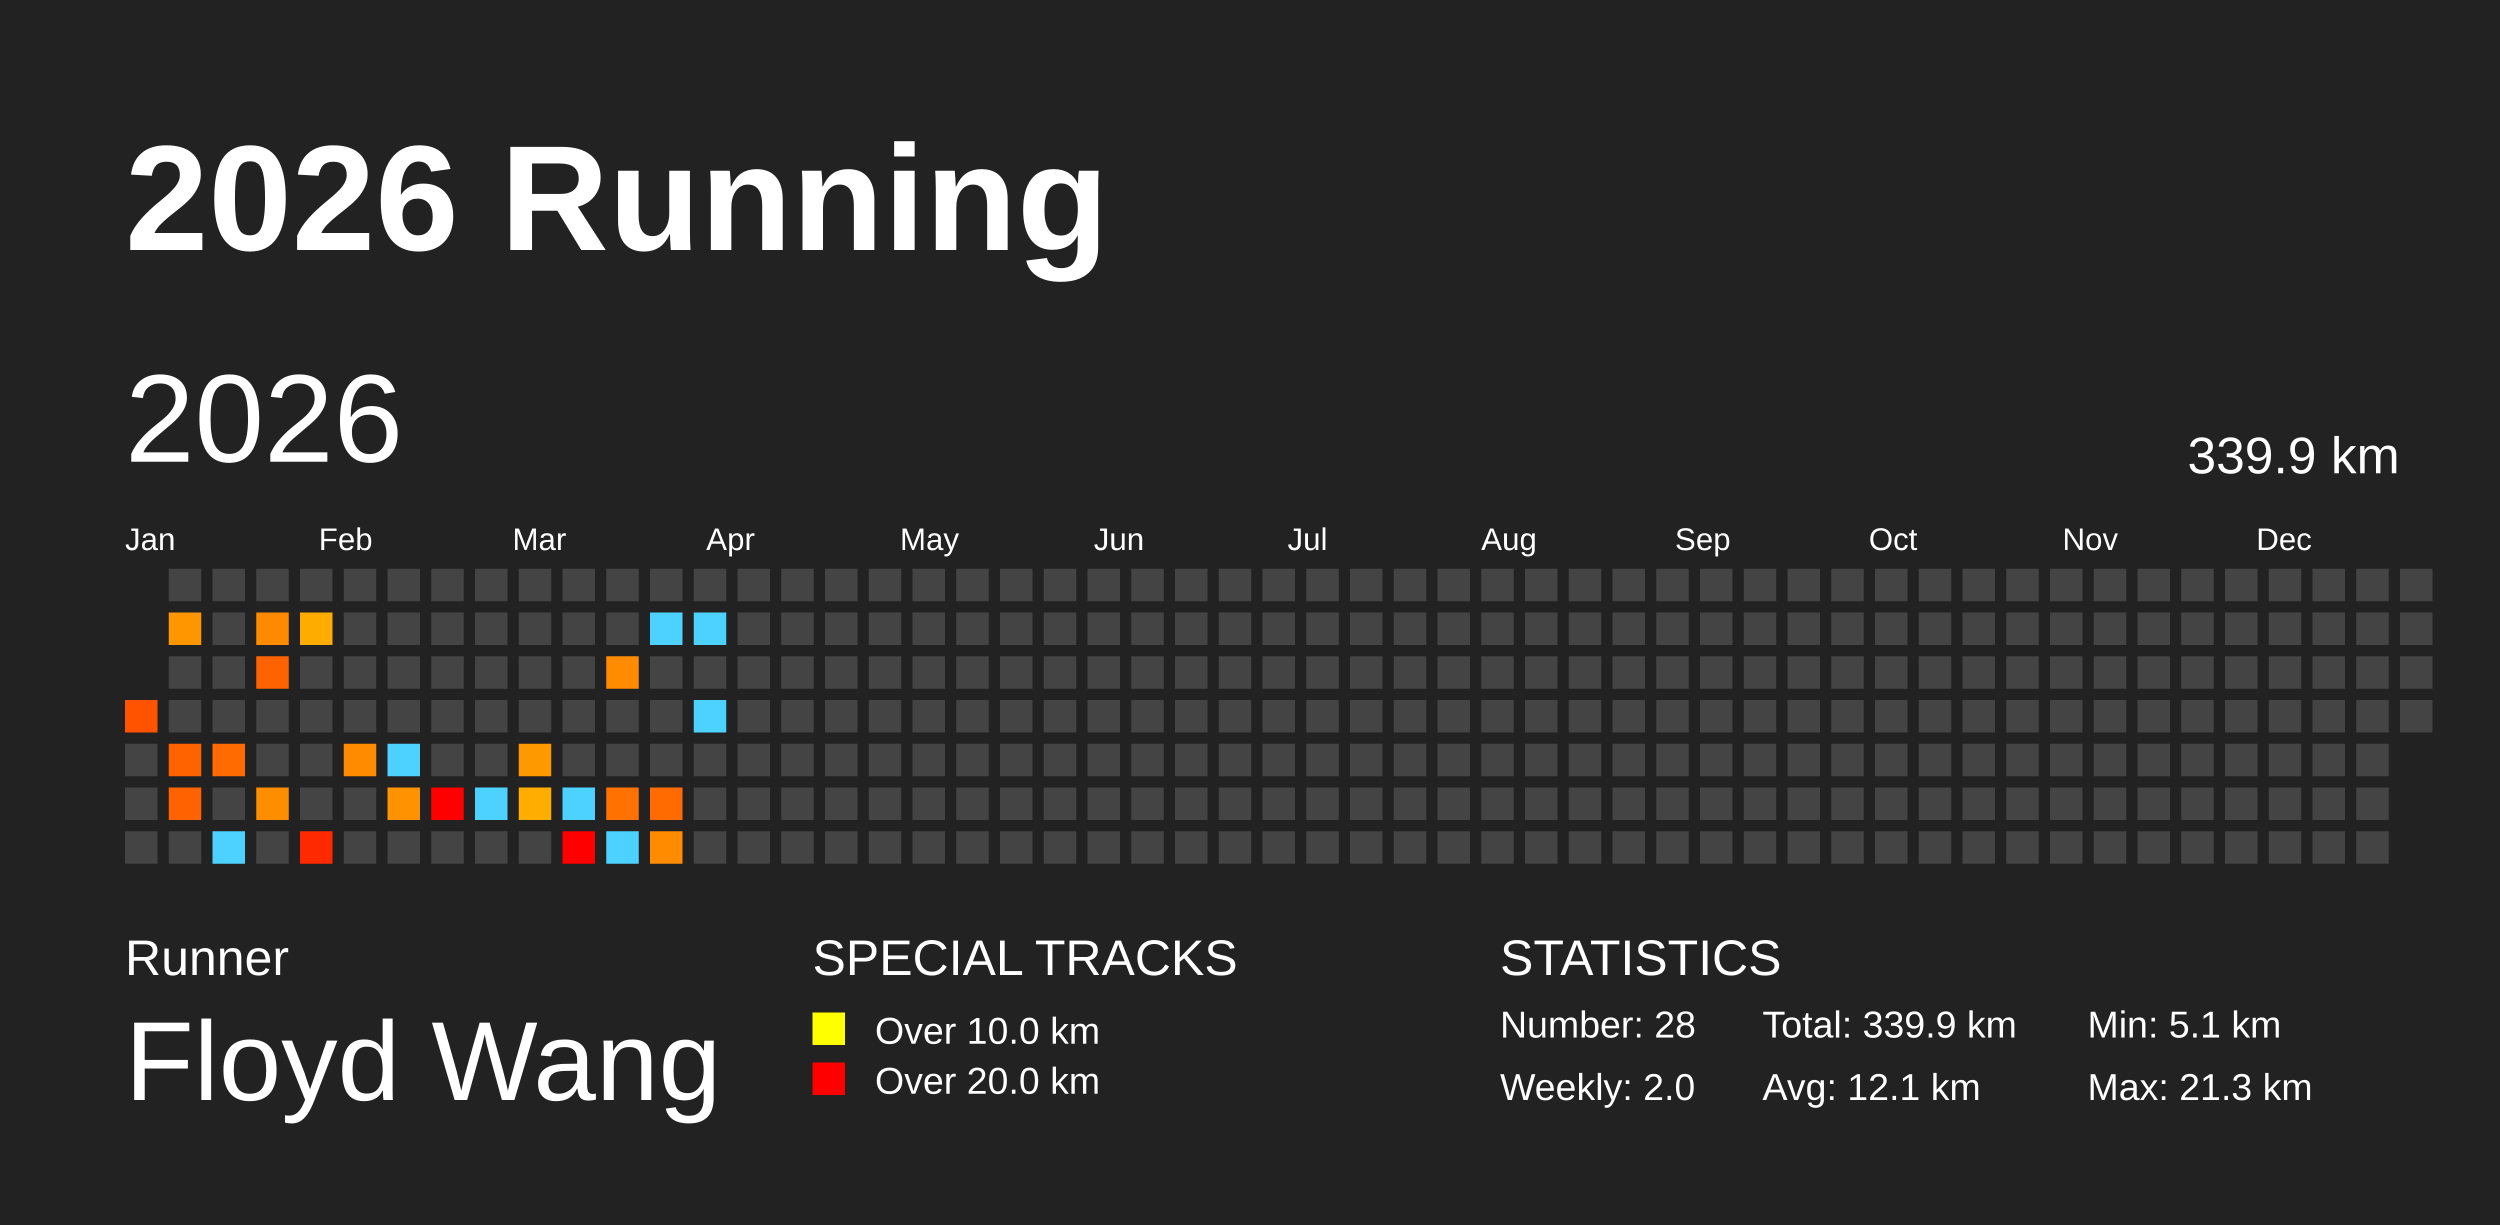
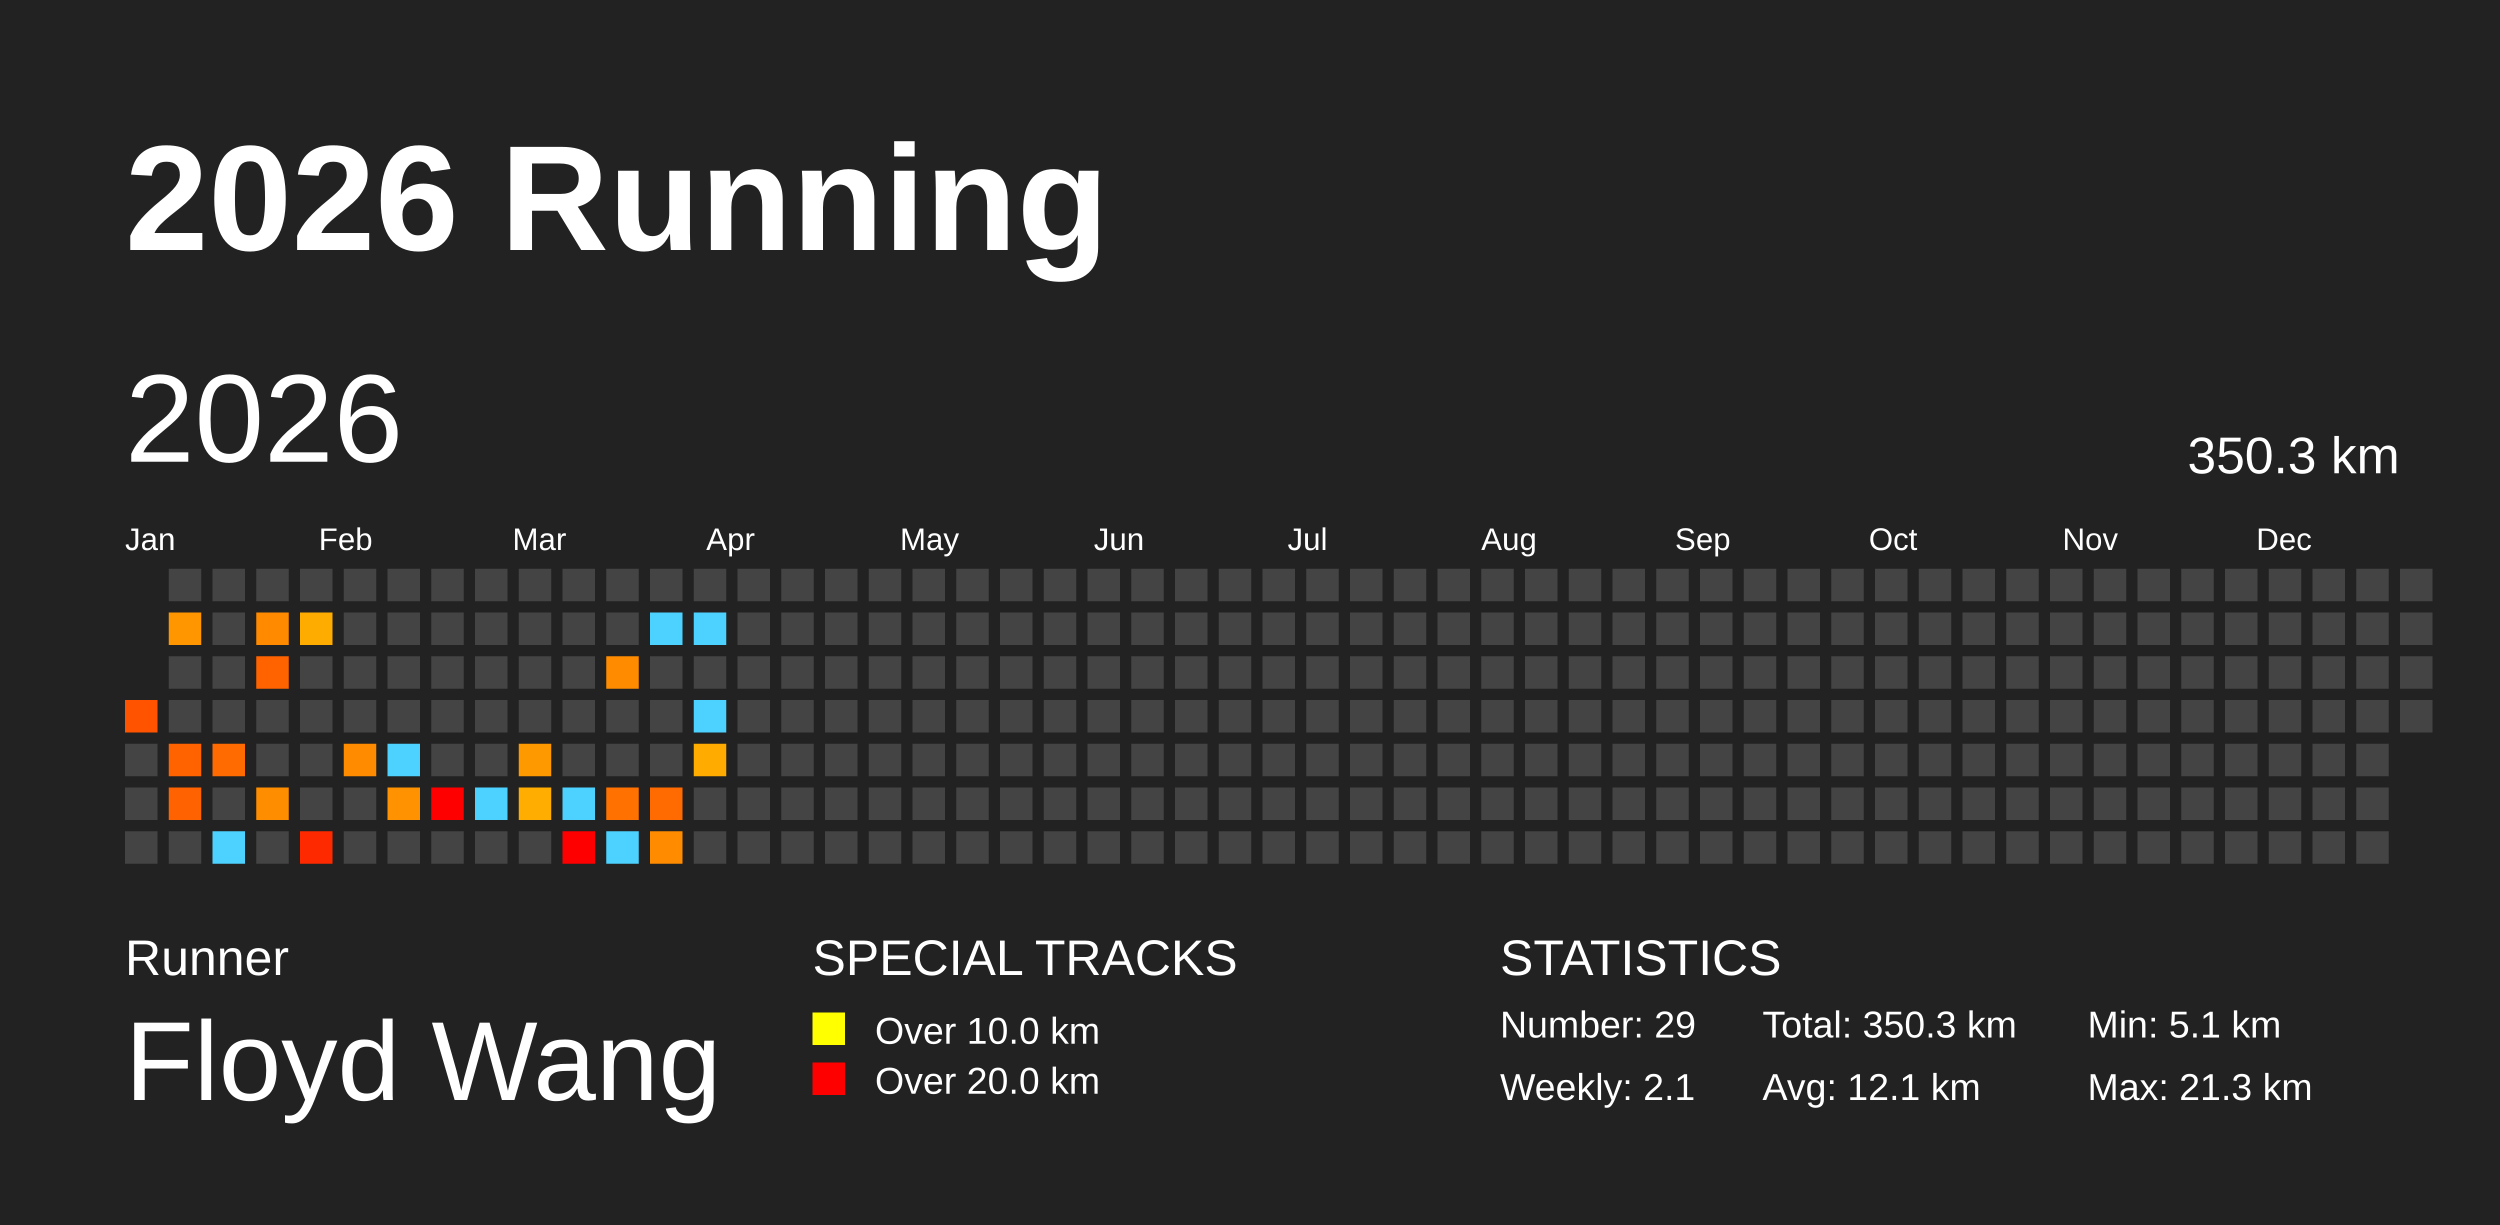
<svg xmlns="http://www.w3.org/2000/svg" baseProfile="full" height="98mm" version="1.1" viewBox="0,0,200,98" width="200mm">
  <defs />
  <rect fill="#222222" height="98" width="200" x="0" y="0" />
  <text fill="#FFFFFF" style="font-size:12px; font-family:Arial; font-weight:bold;" x="10" y="20">2026 Running</text>
  <text fill="#FFFFFF" style="font-size:4px; font-family:Arial" x="10" y="78">Runner</text>
  <text fill="#FFFFFF" style="font-size:9px; font-family:Arial" x="10" y="88">Floyd Wang</text>
  <text fill="#FFFFFF" style="font-size:4px; font-family:Arial" x="65" y="78">SPECIAL TRACKS</text>
  <rect fill="yellow" height="2.6" width="2.6" x="65" y="81" />
  <text fill="#FFFFFF" style="font-size:3px; font-family:Arial" x="70" y="83.5">Over 10.0 km</text>
  <rect fill="red" height="2.6" width="2.6" x="65" y="85" />
  <text fill="#FFFFFF" style="font-size:3px; font-family:Arial" x="70" y="87.5">Over 20.0 km</text>
  <text fill="#FFFFFF" style="font-size:4px; font-family:Arial" x="120" y="78">STATISTICS</text>
-   <text fill="#FFFFFF" style="font-size:3px; font-family:Arial" x="120" y="83">Number: 28</text>
-   <text fill="#FFFFFF" style="font-size:3px; font-family:Arial" x="120" y="88">Weekly: 2.0</text>
-   <text fill="#FFFFFF" style="font-size:3px; font-family:Arial" x="141" y="83">Total: 339.9 km</text>
+   <text fill="#FFFFFF" style="font-size:3px; font-family:Arial" x="120" y="83">Number: 29</text>
+   <text fill="#FFFFFF" style="font-size:3px; font-family:Arial" x="120" y="88">Weekly: 2.1</text>
+   <text fill="#FFFFFF" style="font-size:3px; font-family:Arial" x="141" y="83">Total: 350.3 km</text>
  <text fill="#FFFFFF" style="font-size:3px; font-family:Arial" x="141" y="88">Avg: 12.1 km</text>
  <text fill="#FFFFFF" style="font-size:3px; font-family:Arial" x="167" y="83">Min: 5.1 km</text>
  <text fill="#FFFFFF" style="font-size:3px; font-family:Arial" x="167" y="88">Max: 21.3 km</text>
  <text dominant-baseline="hanging" fill="#FFFFFF" style="font-size:10.0px; font-family:Arial;" x="10" y="30">2026</text>
-   <text dominant-baseline="hanging" fill="#FFFFFF" style="font-size:4.125px; font-family:Arial;" x="175" y="35">339.9 km</text>
+   <text dominant-baseline="hanging" fill="#FFFFFF" style="font-size:4.125px; font-family:Arial;" x="175" y="35">350.3 km</text>
  <text fill="#FFFFFF" style="font-size:2.5px; font-family:Arial" x="10.0" y="44">Jan</text>
  <text fill="#FFFFFF" style="font-size:2.5px; font-family:Arial" x="25.5" y="44">Feb</text>
  <text fill="#FFFFFF" style="font-size:2.5px; font-family:Arial" x="41.0" y="44">Mar</text>
  <text fill="#FFFFFF" style="font-size:2.5px; font-family:Arial" x="56.5" y="44">Apr</text>
  <text fill="#FFFFFF" style="font-size:2.5px; font-family:Arial" x="72.0" y="44">May</text>
  <text fill="#FFFFFF" style="font-size:2.5px; font-family:Arial" x="87.5" y="44">Jun</text>
  <text fill="#FFFFFF" style="font-size:2.5px; font-family:Arial" x="103.0" y="44">Jul</text>
  <text fill="#FFFFFF" style="font-size:2.5px; font-family:Arial" x="118.5" y="44">Aug</text>
  <text fill="#FFFFFF" style="font-size:2.5px; font-family:Arial" x="134.0" y="44">Sep</text>
  <text fill="#FFFFFF" style="font-size:2.5px; font-family:Arial" x="149.5" y="44">Oct</text>
  <text fill="#FFFFFF" style="font-size:2.5px; font-family:Arial" x="165.0" y="44">Nov</text>
  <text fill="#FFFFFF" style="font-size:2.5px; font-family:Arial" x="180.5" y="44">Dec</text>
  <rect fill="#ff5300" height="2.6" width="2.6" x="10.0" y="56.0" />
  <rect fill="#444444" height="2.6" width="2.6" x="10.0" y="59.5" />
  <rect fill="#444444" height="2.6" width="2.6" x="10.0" y="63.0" />
  <rect fill="#444444" height="2.6" width="2.6" x="10.0" y="66.5" />
  <rect fill="#444444" height="2.6" width="2.6" x="13.5" y="45.5" />
  <rect fill="#ff9600" height="2.6" width="2.6" x="13.5" y="49.0" />
  <rect fill="#444444" height="2.6" width="2.6" x="13.5" y="52.5" />
  <rect fill="#444444" height="2.6" width="2.6" x="13.5" y="56.0" />
  <rect fill="#ff6300" height="2.6" width="2.6" x="13.5" y="59.5" />
  <rect fill="#ff6200" height="2.6" width="2.6" x="13.5" y="63.0" />
  <rect fill="#444444" height="2.6" width="2.6" x="13.5" y="66.5" />
  <rect fill="#444444" height="2.6" width="2.6" x="17.0" y="45.5" />
  <rect fill="#444444" height="2.6" width="2.6" x="17.0" y="49.0" />
  <rect fill="#444444" height="2.6" width="2.6" x="17.0" y="52.5" />
  <rect fill="#444444" height="2.6" width="2.6" x="17.0" y="56.0" />
  <rect fill="#ff6b00" height="2.6" width="2.6" x="17.0" y="59.5" />
  <rect fill="#444444" height="2.6" width="2.6" x="17.0" y="63.0" />
  <rect fill="#4dd2ff" height="2.6" width="2.6" x="17.0" y="66.5" />
  <rect fill="#444444" height="2.6" width="2.6" x="20.5" y="45.5" />
  <rect fill="#ff8a00" height="2.6" width="2.6" x="20.5" y="49.0" />
  <rect fill="#ff6300" height="2.6" width="2.6" x="20.5" y="52.5" />
  <rect fill="#444444" height="2.6" width="2.6" x="20.5" y="56.0" />
  <rect fill="#444444" height="2.6" width="2.6" x="20.5" y="59.5" />
  <rect fill="#ff8d00" height="2.6" width="2.6" x="20.5" y="63.0" />
  <rect fill="#444444" height="2.6" width="2.6" x="20.5" y="66.5" />
  <rect fill="#444444" height="2.6" width="2.6" x="24.0" y="45.5" />
  <rect fill="#ffac00" height="2.6" width="2.6" x="24.0" y="49.0" />
  <rect fill="#444444" height="2.6" width="2.6" x="24.0" y="52.5" />
  <rect fill="#444444" height="2.6" width="2.6" x="24.0" y="56.0" />
  <rect fill="#444444" height="2.6" width="2.6" x="24.0" y="59.5" />
  <rect fill="#444444" height="2.6" width="2.6" x="24.0" y="63.0" />
  <rect fill="#ff2900" height="2.6" width="2.6" x="24.0" y="66.5" />
  <rect fill="#444444" height="2.6" width="2.6" x="27.5" y="45.5" />
  <rect fill="#444444" height="2.6" width="2.6" x="27.5" y="49.0" />
  <rect fill="#444444" height="2.6" width="2.6" x="27.5" y="52.5" />
  <rect fill="#444444" height="2.6" width="2.6" x="27.5" y="56.0" />
  <rect fill="#ff8c00" height="2.6" width="2.6" x="27.5" y="59.5" />
  <rect fill="#444444" height="2.6" width="2.6" x="27.5" y="63.0" />
  <rect fill="#444444" height="2.6" width="2.6" x="27.5" y="66.5" />
  <rect fill="#444444" height="2.6" width="2.6" x="31.0" y="45.5" />
  <rect fill="#444444" height="2.6" width="2.6" x="31.0" y="49.0" />
  <rect fill="#444444" height="2.6" width="2.6" x="31.0" y="52.5" />
  <rect fill="#444444" height="2.6" width="2.6" x="31.0" y="56.0" />
  <rect fill="#4dd2ff" height="2.6" width="2.6" x="31.0" y="59.5" />
  <rect fill="#ff9200" height="2.6" width="2.6" x="31.0" y="63.0" />
  <rect fill="#444444" height="2.6" width="2.6" x="31.0" y="66.5" />
  <rect fill="#444444" height="2.6" width="2.6" x="34.5" y="45.5" />
  <rect fill="#444444" height="2.6" width="2.6" x="34.5" y="49.0" />
  <rect fill="#444444" height="2.6" width="2.6" x="34.5" y="52.5" />
  <rect fill="#444444" height="2.6" width="2.6" x="34.5" y="56.0" />
  <rect fill="#444444" height="2.6" width="2.6" x="34.5" y="59.5" />
  <rect fill="red" height="2.6" width="2.6" x="34.5" y="63.0" />
  <rect fill="#444444" height="2.6" width="2.6" x="34.5" y="66.5" />
  <rect fill="#444444" height="2.6" width="2.6" x="38.0" y="45.5" />
  <rect fill="#444444" height="2.6" width="2.6" x="38.0" y="49.0" />
  <rect fill="#444444" height="2.6" width="2.6" x="38.0" y="52.5" />
  <rect fill="#444444" height="2.6" width="2.6" x="38.0" y="56.0" />
  <rect fill="#444444" height="2.6" width="2.6" x="38.0" y="59.5" />
  <rect fill="#4dd2ff" height="2.6" width="2.6" x="38.0" y="63.0" />
  <rect fill="#444444" height="2.6" width="2.6" x="38.0" y="66.5" />
  <rect fill="#444444" height="2.6" width="2.6" x="41.5" y="45.5" />
  <rect fill="#444444" height="2.6" width="2.6" x="41.5" y="49.0" />
  <rect fill="#444444" height="2.6" width="2.6" x="41.5" y="52.5" />
  <rect fill="#444444" height="2.6" width="2.6" x="41.5" y="56.0" />
  <rect fill="#ff9900" height="2.6" width="2.6" x="41.5" y="59.5" />
  <rect fill="#ffad00" height="2.6" width="2.6" x="41.5" y="63.0" />
  <rect fill="#444444" height="2.6" width="2.6" x="41.5" y="66.5" />
  <rect fill="#444444" height="2.6" width="2.6" x="45.0" y="45.5" />
  <rect fill="#444444" height="2.6" width="2.6" x="45.0" y="49.0" />
  <rect fill="#444444" height="2.6" width="2.6" x="45.0" y="52.5" />
  <rect fill="#444444" height="2.6" width="2.6" x="45.0" y="56.0" />
  <rect fill="#444444" height="2.6" width="2.6" x="45.0" y="59.5" />
  <rect fill="#4dd2ff" height="2.6" width="2.6" x="45.0" y="63.0" />
  <rect fill="red" height="2.6" width="2.6" x="45.0" y="66.5" />
  <rect fill="#444444" height="2.6" width="2.6" x="48.5" y="45.5" />
  <rect fill="#444444" height="2.6" width="2.6" x="48.5" y="49.0" />
  <rect fill="#ff8c00" height="2.6" width="2.6" x="48.5" y="52.5" />
  <rect fill="#444444" height="2.6" width="2.6" x="48.5" y="56.0" />
  <rect fill="#444444" height="2.6" width="2.6" x="48.5" y="59.5" />
  <rect fill="#ff7100" height="2.6" width="2.6" x="48.5" y="63.0" />
  <rect fill="#4dd2ff" height="2.6" width="2.6" x="48.5" y="66.5" />
  <rect fill="#444444" height="2.6" width="2.6" x="52.0" y="45.5" />
  <rect fill="#4dd2ff" height="2.6" width="2.6" x="52.0" y="49.0" />
  <rect fill="#444444" height="2.6" width="2.6" x="52.0" y="52.5" />
  <rect fill="#444444" height="2.6" width="2.6" x="52.0" y="56.0" />
  <rect fill="#444444" height="2.6" width="2.6" x="52.0" y="59.5" />
  <rect fill="#ff6b00" height="2.6" width="2.6" x="52.0" y="63.0" />
  <rect fill="#ff8b00" height="2.6" width="2.6" x="52.0" y="66.5" />
  <rect fill="#444444" height="2.6" width="2.6" x="55.5" y="45.5" />
  <rect fill="#4dd2ff" height="2.6" width="2.6" x="55.5" y="49.0" />
  <rect fill="#444444" height="2.6" width="2.6" x="55.5" y="52.5" />
  <rect fill="#4dd2ff" height="2.6" width="2.6" x="55.5" y="56.0" />
-   <rect fill="#444444" height="2.6" width="2.6" x="55.5" y="59.5" />
+   <rect fill="#ffab00" height="2.6" width="2.6" x="55.5" y="59.5" />
  <rect fill="#444444" height="2.6" width="2.6" x="55.5" y="63.0" />
  <rect fill="#444444" height="2.6" width="2.6" x="55.5" y="66.5" />
  <rect fill="#444444" height="2.6" width="2.6" x="59.0" y="45.5" />
  <rect fill="#444444" height="2.6" width="2.6" x="59.0" y="49.0" />
  <rect fill="#444444" height="2.6" width="2.6" x="59.0" y="52.5" />
  <rect fill="#444444" height="2.6" width="2.6" x="59.0" y="56.0" />
  <rect fill="#444444" height="2.6" width="2.6" x="59.0" y="59.5" />
  <rect fill="#444444" height="2.6" width="2.6" x="59.0" y="63.0" />
  <rect fill="#444444" height="2.6" width="2.6" x="59.0" y="66.5" />
  <rect fill="#444444" height="2.6" width="2.6" x="62.5" y="45.5" />
  <rect fill="#444444" height="2.6" width="2.6" x="62.5" y="49.0" />
  <rect fill="#444444" height="2.6" width="2.6" x="62.5" y="52.5" />
  <rect fill="#444444" height="2.6" width="2.6" x="62.5" y="56.0" />
  <rect fill="#444444" height="2.6" width="2.6" x="62.5" y="59.5" />
  <rect fill="#444444" height="2.6" width="2.6" x="62.5" y="63.0" />
  <rect fill="#444444" height="2.6" width="2.6" x="62.5" y="66.5" />
  <rect fill="#444444" height="2.6" width="2.6" x="66.0" y="45.5" />
  <rect fill="#444444" height="2.6" width="2.6" x="66.0" y="49.0" />
  <rect fill="#444444" height="2.6" width="2.6" x="66.0" y="52.5" />
  <rect fill="#444444" height="2.6" width="2.6" x="66.0" y="56.0" />
  <rect fill="#444444" height="2.6" width="2.6" x="66.0" y="59.5" />
  <rect fill="#444444" height="2.6" width="2.6" x="66.0" y="63.0" />
  <rect fill="#444444" height="2.6" width="2.6" x="66.0" y="66.5" />
  <rect fill="#444444" height="2.6" width="2.6" x="69.5" y="45.5" />
  <rect fill="#444444" height="2.6" width="2.6" x="69.5" y="49.0" />
  <rect fill="#444444" height="2.6" width="2.6" x="69.5" y="52.5" />
  <rect fill="#444444" height="2.6" width="2.6" x="69.5" y="56.0" />
  <rect fill="#444444" height="2.6" width="2.6" x="69.5" y="59.5" />
  <rect fill="#444444" height="2.6" width="2.6" x="69.5" y="63.0" />
  <rect fill="#444444" height="2.6" width="2.6" x="69.5" y="66.5" />
  <rect fill="#444444" height="2.6" width="2.6" x="73.0" y="45.5" />
  <rect fill="#444444" height="2.6" width="2.6" x="73.0" y="49.0" />
  <rect fill="#444444" height="2.6" width="2.6" x="73.0" y="52.5" />
  <rect fill="#444444" height="2.6" width="2.6" x="73.0" y="56.0" />
  <rect fill="#444444" height="2.6" width="2.6" x="73.0" y="59.5" />
  <rect fill="#444444" height="2.6" width="2.6" x="73.0" y="63.0" />
  <rect fill="#444444" height="2.6" width="2.6" x="73.0" y="66.5" />
  <rect fill="#444444" height="2.6" width="2.6" x="76.5" y="45.5" />
  <rect fill="#444444" height="2.6" width="2.6" x="76.5" y="49.0" />
  <rect fill="#444444" height="2.6" width="2.6" x="76.5" y="52.5" />
  <rect fill="#444444" height="2.6" width="2.6" x="76.5" y="56.0" />
  <rect fill="#444444" height="2.6" width="2.6" x="76.5" y="59.5" />
  <rect fill="#444444" height="2.6" width="2.6" x="76.5" y="63.0" />
  <rect fill="#444444" height="2.6" width="2.6" x="76.5" y="66.5" />
  <rect fill="#444444" height="2.6" width="2.6" x="80.0" y="45.5" />
  <rect fill="#444444" height="2.6" width="2.6" x="80.0" y="49.0" />
  <rect fill="#444444" height="2.6" width="2.6" x="80.0" y="52.5" />
  <rect fill="#444444" height="2.6" width="2.6" x="80.0" y="56.0" />
  <rect fill="#444444" height="2.6" width="2.6" x="80.0" y="59.5" />
  <rect fill="#444444" height="2.6" width="2.6" x="80.0" y="63.0" />
  <rect fill="#444444" height="2.6" width="2.6" x="80.0" y="66.5" />
  <rect fill="#444444" height="2.6" width="2.6" x="83.5" y="45.5" />
  <rect fill="#444444" height="2.6" width="2.6" x="83.5" y="49.0" />
  <rect fill="#444444" height="2.6" width="2.6" x="83.5" y="52.5" />
  <rect fill="#444444" height="2.6" width="2.6" x="83.5" y="56.0" />
  <rect fill="#444444" height="2.6" width="2.6" x="83.5" y="59.5" />
  <rect fill="#444444" height="2.6" width="2.6" x="83.5" y="63.0" />
  <rect fill="#444444" height="2.6" width="2.6" x="83.5" y="66.5" />
  <rect fill="#444444" height="2.6" width="2.6" x="87.0" y="45.5" />
  <rect fill="#444444" height="2.6" width="2.6" x="87.0" y="49.0" />
  <rect fill="#444444" height="2.6" width="2.6" x="87.0" y="52.5" />
  <rect fill="#444444" height="2.6" width="2.6" x="87.0" y="56.0" />
  <rect fill="#444444" height="2.6" width="2.6" x="87.0" y="59.5" />
  <rect fill="#444444" height="2.6" width="2.6" x="87.0" y="63.0" />
  <rect fill="#444444" height="2.6" width="2.6" x="87.0" y="66.5" />
  <rect fill="#444444" height="2.6" width="2.6" x="90.5" y="45.5" />
  <rect fill="#444444" height="2.6" width="2.6" x="90.5" y="49.0" />
  <rect fill="#444444" height="2.6" width="2.6" x="90.5" y="52.5" />
  <rect fill="#444444" height="2.6" width="2.6" x="90.5" y="56.0" />
  <rect fill="#444444" height="2.6" width="2.6" x="90.5" y="59.5" />
  <rect fill="#444444" height="2.6" width="2.6" x="90.5" y="63.0" />
  <rect fill="#444444" height="2.6" width="2.6" x="90.5" y="66.5" />
  <rect fill="#444444" height="2.6" width="2.6" x="94.0" y="45.5" />
  <rect fill="#444444" height="2.6" width="2.6" x="94.0" y="49.0" />
  <rect fill="#444444" height="2.6" width="2.6" x="94.0" y="52.5" />
  <rect fill="#444444" height="2.6" width="2.6" x="94.0" y="56.0" />
  <rect fill="#444444" height="2.6" width="2.6" x="94.0" y="59.5" />
  <rect fill="#444444" height="2.6" width="2.6" x="94.0" y="63.0" />
  <rect fill="#444444" height="2.6" width="2.6" x="94.0" y="66.5" />
  <rect fill="#444444" height="2.6" width="2.6" x="97.5" y="45.5" />
  <rect fill="#444444" height="2.6" width="2.6" x="97.5" y="49.0" />
  <rect fill="#444444" height="2.6" width="2.6" x="97.5" y="52.5" />
  <rect fill="#444444" height="2.6" width="2.6" x="97.5" y="56.0" />
  <rect fill="#444444" height="2.6" width="2.6" x="97.5" y="59.5" />
  <rect fill="#444444" height="2.6" width="2.6" x="97.5" y="63.0" />
  <rect fill="#444444" height="2.6" width="2.6" x="97.5" y="66.5" />
  <rect fill="#444444" height="2.6" width="2.6" x="101.0" y="45.5" />
  <rect fill="#444444" height="2.6" width="2.6" x="101.0" y="49.0" />
  <rect fill="#444444" height="2.6" width="2.6" x="101.0" y="52.5" />
  <rect fill="#444444" height="2.6" width="2.6" x="101.0" y="56.0" />
  <rect fill="#444444" height="2.6" width="2.6" x="101.0" y="59.5" />
  <rect fill="#444444" height="2.6" width="2.6" x="101.0" y="63.0" />
  <rect fill="#444444" height="2.6" width="2.6" x="101.0" y="66.5" />
  <rect fill="#444444" height="2.6" width="2.6" x="104.5" y="45.5" />
  <rect fill="#444444" height="2.6" width="2.6" x="104.5" y="49.0" />
  <rect fill="#444444" height="2.6" width="2.6" x="104.5" y="52.5" />
  <rect fill="#444444" height="2.6" width="2.6" x="104.5" y="56.0" />
  <rect fill="#444444" height="2.6" width="2.6" x="104.5" y="59.5" />
  <rect fill="#444444" height="2.6" width="2.6" x="104.5" y="63.0" />
  <rect fill="#444444" height="2.6" width="2.6" x="104.5" y="66.5" />
  <rect fill="#444444" height="2.6" width="2.6" x="108.0" y="45.5" />
  <rect fill="#444444" height="2.6" width="2.6" x="108.0" y="49.0" />
  <rect fill="#444444" height="2.6" width="2.6" x="108.0" y="52.5" />
  <rect fill="#444444" height="2.6" width="2.6" x="108.0" y="56.0" />
  <rect fill="#444444" height="2.6" width="2.6" x="108.0" y="59.5" />
  <rect fill="#444444" height="2.6" width="2.6" x="108.0" y="63.0" />
  <rect fill="#444444" height="2.6" width="2.6" x="108.0" y="66.5" />
  <rect fill="#444444" height="2.6" width="2.6" x="111.5" y="45.5" />
  <rect fill="#444444" height="2.6" width="2.6" x="111.5" y="49.0" />
  <rect fill="#444444" height="2.6" width="2.6" x="111.5" y="52.5" />
  <rect fill="#444444" height="2.6" width="2.6" x="111.5" y="56.0" />
  <rect fill="#444444" height="2.6" width="2.6" x="111.5" y="59.5" />
  <rect fill="#444444" height="2.6" width="2.6" x="111.5" y="63.0" />
  <rect fill="#444444" height="2.6" width="2.6" x="111.5" y="66.5" />
  <rect fill="#444444" height="2.6" width="2.6" x="115.0" y="45.5" />
  <rect fill="#444444" height="2.6" width="2.6" x="115.0" y="49.0" />
  <rect fill="#444444" height="2.6" width="2.6" x="115.0" y="52.5" />
  <rect fill="#444444" height="2.6" width="2.6" x="115.0" y="56.0" />
  <rect fill="#444444" height="2.6" width="2.6" x="115.0" y="59.5" />
  <rect fill="#444444" height="2.6" width="2.6" x="115.0" y="63.0" />
  <rect fill="#444444" height="2.6" width="2.6" x="115.0" y="66.5" />
  <rect fill="#444444" height="2.6" width="2.6" x="118.5" y="45.5" />
  <rect fill="#444444" height="2.6" width="2.6" x="118.5" y="49.0" />
  <rect fill="#444444" height="2.6" width="2.6" x="118.5" y="52.5" />
  <rect fill="#444444" height="2.6" width="2.6" x="118.5" y="56.0" />
  <rect fill="#444444" height="2.6" width="2.6" x="118.5" y="59.5" />
  <rect fill="#444444" height="2.6" width="2.6" x="118.5" y="63.0" />
  <rect fill="#444444" height="2.6" width="2.6" x="118.5" y="66.5" />
  <rect fill="#444444" height="2.6" width="2.6" x="122.0" y="45.5" />
  <rect fill="#444444" height="2.6" width="2.6" x="122.0" y="49.0" />
  <rect fill="#444444" height="2.6" width="2.6" x="122.0" y="52.5" />
  <rect fill="#444444" height="2.6" width="2.6" x="122.0" y="56.0" />
  <rect fill="#444444" height="2.6" width="2.6" x="122.0" y="59.5" />
  <rect fill="#444444" height="2.6" width="2.6" x="122.0" y="63.0" />
  <rect fill="#444444" height="2.6" width="2.6" x="122.0" y="66.5" />
  <rect fill="#444444" height="2.6" width="2.6" x="125.5" y="45.5" />
  <rect fill="#444444" height="2.6" width="2.6" x="125.5" y="49.0" />
  <rect fill="#444444" height="2.6" width="2.6" x="125.5" y="52.5" />
  <rect fill="#444444" height="2.6" width="2.6" x="125.5" y="56.0" />
  <rect fill="#444444" height="2.6" width="2.6" x="125.5" y="59.5" />
  <rect fill="#444444" height="2.6" width="2.6" x="125.5" y="63.0" />
  <rect fill="#444444" height="2.6" width="2.6" x="125.5" y="66.5" />
  <rect fill="#444444" height="2.6" width="2.6" x="129.0" y="45.5" />
  <rect fill="#444444" height="2.6" width="2.6" x="129.0" y="49.0" />
  <rect fill="#444444" height="2.6" width="2.6" x="129.0" y="52.5" />
  <rect fill="#444444" height="2.6" width="2.6" x="129.0" y="56.0" />
  <rect fill="#444444" height="2.6" width="2.6" x="129.0" y="59.5" />
  <rect fill="#444444" height="2.6" width="2.6" x="129.0" y="63.0" />
  <rect fill="#444444" height="2.6" width="2.6" x="129.0" y="66.5" />
  <rect fill="#444444" height="2.6" width="2.6" x="132.5" y="45.5" />
  <rect fill="#444444" height="2.6" width="2.6" x="132.5" y="49.0" />
  <rect fill="#444444" height="2.6" width="2.6" x="132.5" y="52.5" />
  <rect fill="#444444" height="2.6" width="2.6" x="132.5" y="56.0" />
  <rect fill="#444444" height="2.6" width="2.6" x="132.5" y="59.5" />
  <rect fill="#444444" height="2.6" width="2.6" x="132.5" y="63.0" />
  <rect fill="#444444" height="2.6" width="2.6" x="132.5" y="66.5" />
  <rect fill="#444444" height="2.6" width="2.6" x="136.0" y="45.5" />
  <rect fill="#444444" height="2.6" width="2.6" x="136.0" y="49.0" />
  <rect fill="#444444" height="2.6" width="2.6" x="136.0" y="52.5" />
  <rect fill="#444444" height="2.6" width="2.6" x="136.0" y="56.0" />
  <rect fill="#444444" height="2.6" width="2.6" x="136.0" y="59.5" />
  <rect fill="#444444" height="2.6" width="2.6" x="136.0" y="63.0" />
  <rect fill="#444444" height="2.6" width="2.6" x="136.0" y="66.5" />
  <rect fill="#444444" height="2.6" width="2.6" x="139.5" y="45.5" />
  <rect fill="#444444" height="2.6" width="2.6" x="139.5" y="49.0" />
  <rect fill="#444444" height="2.6" width="2.6" x="139.5" y="52.5" />
  <rect fill="#444444" height="2.6" width="2.6" x="139.5" y="56.0" />
  <rect fill="#444444" height="2.6" width="2.6" x="139.5" y="59.5" />
  <rect fill="#444444" height="2.6" width="2.6" x="139.5" y="63.0" />
  <rect fill="#444444" height="2.6" width="2.6" x="139.5" y="66.5" />
  <rect fill="#444444" height="2.6" width="2.6" x="143.0" y="45.5" />
  <rect fill="#444444" height="2.6" width="2.6" x="143.0" y="49.0" />
  <rect fill="#444444" height="2.6" width="2.6" x="143.0" y="52.5" />
  <rect fill="#444444" height="2.6" width="2.6" x="143.0" y="56.0" />
  <rect fill="#444444" height="2.6" width="2.6" x="143.0" y="59.5" />
  <rect fill="#444444" height="2.6" width="2.6" x="143.0" y="63.0" />
  <rect fill="#444444" height="2.6" width="2.6" x="143.0" y="66.5" />
  <rect fill="#444444" height="2.6" width="2.6" x="146.5" y="45.5" />
  <rect fill="#444444" height="2.6" width="2.6" x="146.5" y="49.0" />
  <rect fill="#444444" height="2.6" width="2.6" x="146.5" y="52.5" />
  <rect fill="#444444" height="2.6" width="2.6" x="146.5" y="56.0" />
  <rect fill="#444444" height="2.6" width="2.6" x="146.5" y="59.5" />
  <rect fill="#444444" height="2.6" width="2.6" x="146.5" y="63.0" />
  <rect fill="#444444" height="2.6" width="2.6" x="146.5" y="66.5" />
  <rect fill="#444444" height="2.6" width="2.6" x="150.0" y="45.5" />
  <rect fill="#444444" height="2.6" width="2.6" x="150.0" y="49.0" />
  <rect fill="#444444" height="2.6" width="2.6" x="150.0" y="52.5" />
  <rect fill="#444444" height="2.6" width="2.6" x="150.0" y="56.0" />
  <rect fill="#444444" height="2.6" width="2.6" x="150.0" y="59.5" />
  <rect fill="#444444" height="2.6" width="2.6" x="150.0" y="63.0" />
  <rect fill="#444444" height="2.6" width="2.6" x="150.0" y="66.5" />
  <rect fill="#444444" height="2.6" width="2.6" x="153.5" y="45.5" />
  <rect fill="#444444" height="2.6" width="2.6" x="153.5" y="49.0" />
  <rect fill="#444444" height="2.6" width="2.6" x="153.5" y="52.5" />
  <rect fill="#444444" height="2.6" width="2.6" x="153.5" y="56.0" />
  <rect fill="#444444" height="2.6" width="2.6" x="153.5" y="59.5" />
  <rect fill="#444444" height="2.6" width="2.6" x="153.5" y="63.0" />
  <rect fill="#444444" height="2.6" width="2.6" x="153.5" y="66.5" />
  <rect fill="#444444" height="2.6" width="2.6" x="157.0" y="45.5" />
  <rect fill="#444444" height="2.6" width="2.6" x="157.0" y="49.0" />
  <rect fill="#444444" height="2.6" width="2.6" x="157.0" y="52.5" />
  <rect fill="#444444" height="2.6" width="2.6" x="157.0" y="56.0" />
  <rect fill="#444444" height="2.6" width="2.6" x="157.0" y="59.5" />
  <rect fill="#444444" height="2.6" width="2.6" x="157.0" y="63.0" />
  <rect fill="#444444" height="2.6" width="2.6" x="157.0" y="66.5" />
  <rect fill="#444444" height="2.6" width="2.6" x="160.5" y="45.5" />
  <rect fill="#444444" height="2.6" width="2.6" x="160.5" y="49.0" />
  <rect fill="#444444" height="2.6" width="2.6" x="160.5" y="52.5" />
  <rect fill="#444444" height="2.6" width="2.6" x="160.5" y="56.0" />
  <rect fill="#444444" height="2.6" width="2.6" x="160.5" y="59.5" />
  <rect fill="#444444" height="2.6" width="2.6" x="160.5" y="63.0" />
  <rect fill="#444444" height="2.6" width="2.6" x="160.5" y="66.5" />
  <rect fill="#444444" height="2.6" width="2.6" x="164.0" y="45.5" />
  <rect fill="#444444" height="2.6" width="2.6" x="164.0" y="49.0" />
  <rect fill="#444444" height="2.6" width="2.6" x="164.0" y="52.5" />
  <rect fill="#444444" height="2.6" width="2.6" x="164.0" y="56.0" />
  <rect fill="#444444" height="2.6" width="2.6" x="164.0" y="59.5" />
  <rect fill="#444444" height="2.6" width="2.6" x="164.0" y="63.0" />
  <rect fill="#444444" height="2.6" width="2.6" x="164.0" y="66.5" />
  <rect fill="#444444" height="2.6" width="2.6" x="167.5" y="45.5" />
  <rect fill="#444444" height="2.6" width="2.6" x="167.5" y="49.0" />
  <rect fill="#444444" height="2.6" width="2.6" x="167.5" y="52.5" />
  <rect fill="#444444" height="2.6" width="2.6" x="167.5" y="56.0" />
  <rect fill="#444444" height="2.6" width="2.6" x="167.5" y="59.5" />
  <rect fill="#444444" height="2.6" width="2.6" x="167.5" y="63.0" />
  <rect fill="#444444" height="2.6" width="2.6" x="167.5" y="66.5" />
  <rect fill="#444444" height="2.6" width="2.6" x="171.0" y="45.5" />
  <rect fill="#444444" height="2.6" width="2.6" x="171.0" y="49.0" />
  <rect fill="#444444" height="2.6" width="2.6" x="171.0" y="52.5" />
  <rect fill="#444444" height="2.6" width="2.6" x="171.0" y="56.0" />
  <rect fill="#444444" height="2.6" width="2.6" x="171.0" y="59.5" />
  <rect fill="#444444" height="2.6" width="2.6" x="171.0" y="63.0" />
  <rect fill="#444444" height="2.6" width="2.6" x="171.0" y="66.5" />
  <rect fill="#444444" height="2.6" width="2.6" x="174.5" y="45.5" />
  <rect fill="#444444" height="2.6" width="2.6" x="174.5" y="49.0" />
  <rect fill="#444444" height="2.6" width="2.6" x="174.5" y="52.5" />
  <rect fill="#444444" height="2.6" width="2.6" x="174.5" y="56.0" />
  <rect fill="#444444" height="2.6" width="2.6" x="174.5" y="59.5" />
  <rect fill="#444444" height="2.6" width="2.6" x="174.5" y="63.0" />
  <rect fill="#444444" height="2.6" width="2.6" x="174.5" y="66.5" />
  <rect fill="#444444" height="2.6" width="2.6" x="178.0" y="45.5" />
  <rect fill="#444444" height="2.6" width="2.6" x="178.0" y="49.0" />
  <rect fill="#444444" height="2.6" width="2.6" x="178.0" y="52.5" />
  <rect fill="#444444" height="2.6" width="2.6" x="178.0" y="56.0" />
  <rect fill="#444444" height="2.6" width="2.6" x="178.0" y="59.5" />
  <rect fill="#444444" height="2.6" width="2.6" x="178.0" y="63.0" />
  <rect fill="#444444" height="2.6" width="2.6" x="178.0" y="66.5" />
  <rect fill="#444444" height="2.6" width="2.6" x="181.5" y="45.5" />
  <rect fill="#444444" height="2.6" width="2.6" x="181.5" y="49.0" />
  <rect fill="#444444" height="2.6" width="2.6" x="181.5" y="52.5" />
  <rect fill="#444444" height="2.6" width="2.6" x="181.5" y="56.0" />
  <rect fill="#444444" height="2.6" width="2.6" x="181.5" y="59.5" />
  <rect fill="#444444" height="2.6" width="2.6" x="181.5" y="63.0" />
  <rect fill="#444444" height="2.6" width="2.6" x="181.5" y="66.5" />
  <rect fill="#444444" height="2.6" width="2.6" x="185.0" y="45.5" />
  <rect fill="#444444" height="2.6" width="2.6" x="185.0" y="49.0" />
  <rect fill="#444444" height="2.6" width="2.6" x="185.0" y="52.5" />
  <rect fill="#444444" height="2.6" width="2.6" x="185.0" y="56.0" />
  <rect fill="#444444" height="2.6" width="2.6" x="185.0" y="59.5" />
  <rect fill="#444444" height="2.6" width="2.6" x="185.0" y="63.0" />
  <rect fill="#444444" height="2.6" width="2.6" x="185.0" y="66.5" />
  <rect fill="#444444" height="2.6" width="2.6" x="188.5" y="45.5" />
  <rect fill="#444444" height="2.6" width="2.6" x="188.5" y="49.0" />
  <rect fill="#444444" height="2.6" width="2.6" x="188.5" y="52.5" />
  <rect fill="#444444" height="2.6" width="2.6" x="188.5" y="56.0" />
  <rect fill="#444444" height="2.6" width="2.6" x="188.5" y="59.5" />
  <rect fill="#444444" height="2.6" width="2.6" x="188.5" y="63.0" />
  <rect fill="#444444" height="2.6" width="2.6" x="188.5" y="66.5" />
  <rect fill="#444444" height="2.6" width="2.6" x="192.0" y="45.5" />
  <rect fill="#444444" height="2.6" width="2.6" x="192.0" y="49.0" />
  <rect fill="#444444" height="2.6" width="2.6" x="192.0" y="52.5" />
  <rect fill="#444444" height="2.6" width="2.6" x="192.0" y="56.0" />
</svg>
